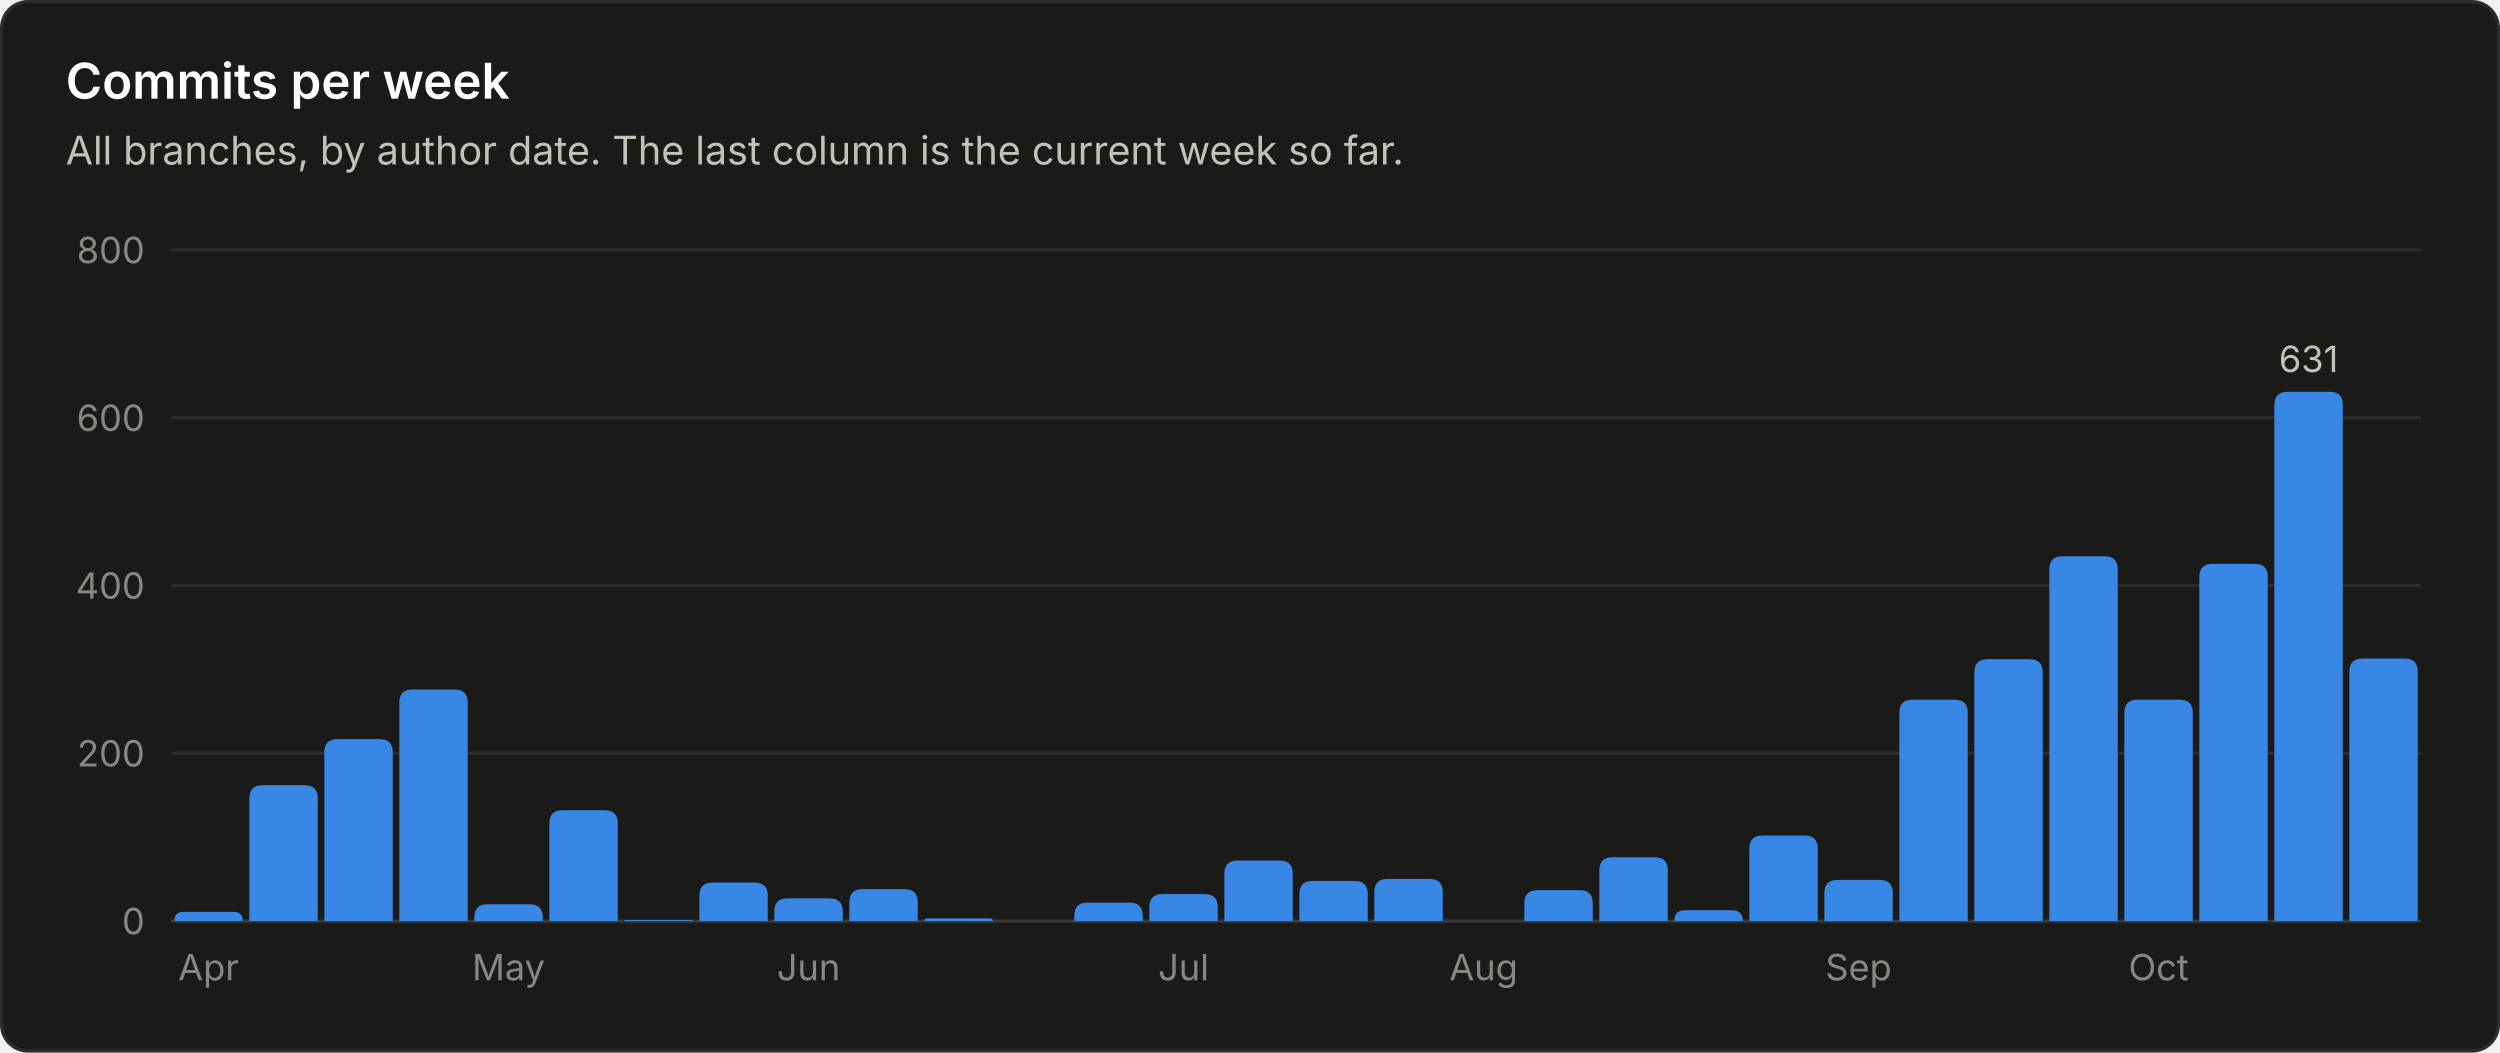
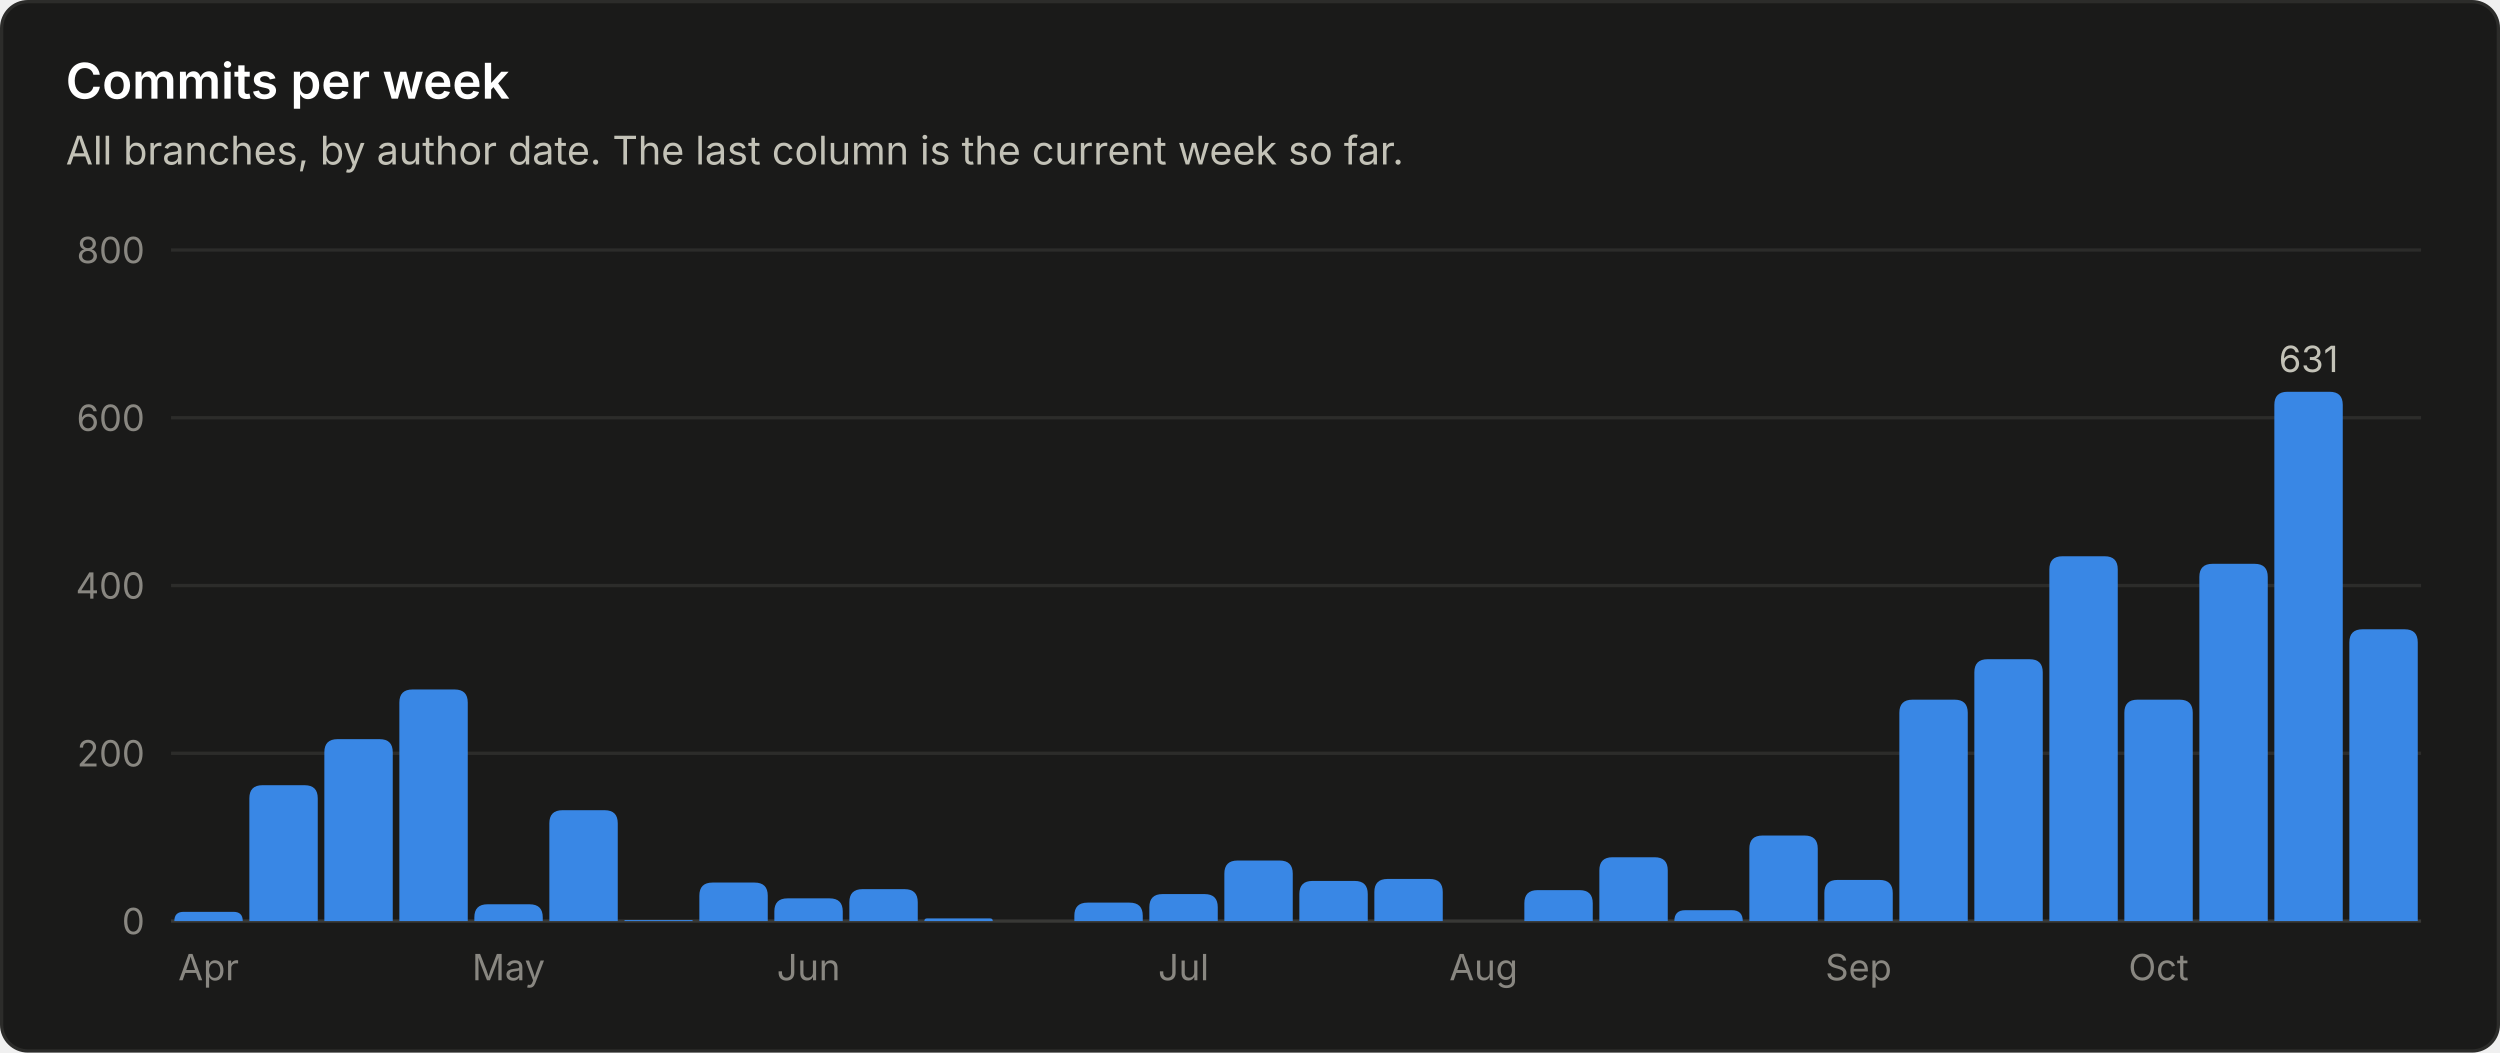
<svg xmlns="http://www.w3.org/2000/svg" viewBox="0 0 760 320" width="760" height="320" role="img" font-family="system-ui, -apple-system, 'Segoe UI', sans-serif">
  <rect x="0.5" y="0.5" width="759" height="319" rx="8" fill="#1a1a19" stroke="#2c2c2a" />
  <text x="20.0" y="30.0" fill="#ffffff" font-size="15" font-weight="600" text-anchor="start">Commits per week</text>
  <text x="20.0" y="50.0" fill="#c3c2b7" font-size="12" font-weight="400" text-anchor="start">All branches, by author date. The last column is the current week so far.</text>
  <line x1="52" y1="280.0" x2="736" y2="280.0" stroke="#383835" stroke-width="1" />
  <text x="44.0" y="284.0" fill="#898781" font-size="11" font-weight="400" text-anchor="end">0</text>
  <line x1="52" y1="229.0" x2="736" y2="229.0" stroke="#2c2c2a" stroke-width="1" />
  <text x="44.0" y="233.0" fill="#898781" font-size="11" font-weight="400" text-anchor="end">200</text>
  <line x1="52" y1="178.0" x2="736" y2="178.0" stroke="#2c2c2a" stroke-width="1" />
  <text x="44.0" y="182.0" fill="#898781" font-size="11" font-weight="400" text-anchor="end">400</text>
  <line x1="52" y1="127.0" x2="736" y2="127.0" stroke="#2c2c2a" stroke-width="1" />
  <text x="44.0" y="131.0" fill="#898781" font-size="11" font-weight="400" text-anchor="end">600</text>
  <line x1="52" y1="76.0" x2="736" y2="76.0" stroke="#2c2c2a" stroke-width="1" />
  <text x="44.0" y="80.0" fill="#898781" font-size="11" font-weight="400" text-anchor="end">800</text>
  <path d="M53.0 280.0 V280.0 Q53.0 277.2 55.8 277.2 H71.0 Q73.8 277.2 73.8 280.0 V280.0 Z" fill="#3987e5" />
  <text x="63.4" y="298.0" fill="#898781" font-size="11" font-weight="400" text-anchor="middle">Apr</text>
  <path d="M75.8 280.0 V242.7 Q75.8 238.7 79.8 238.7 H92.6 Q96.6 238.7 96.6 242.7 V280.0 Z" fill="#3987e5" />
  <path d="M98.6 280.0 V228.7 Q98.6 224.7 102.6 224.7 H115.4 Q119.4 224.7 119.4 228.7 V280.0 Z" fill="#3987e5" />
  <path d="M121.4 280.0 V213.6 Q121.4 209.6 125.4 209.6 H138.2 Q142.2 209.6 142.2 213.6 V280.0 Z" fill="#3987e5" />
  <path d="M144.2 280.0 V278.9 Q144.2 274.9 148.2 274.9 H161.0 Q165.0 274.9 165.0 278.9 V280.0 Z" fill="#3987e5" />
  <text x="154.6" y="298.0" fill="#898781" font-size="11" font-weight="400" text-anchor="middle">May</text>
  <path d="M167.0 280.0 V250.3 Q167.0 246.3 171.0 246.3 H183.8 Q187.8 246.3 187.8 250.3 V280.0 Z" fill="#3987e5" />
  <path d="M189.8 280.0 V280.0 Q189.8 279.7 190.1 279.7 H210.3 Q210.6 279.7 210.6 280.0 V280.0 Z" fill="#3987e5" />
  <path d="M212.6 280.0 V272.3 Q212.6 268.3 216.6 268.3 H229.4 Q233.4 268.3 233.4 272.3 V280.0 Z" fill="#3987e5" />
  <path d="M235.4 280.0 V277.1 Q235.4 273.1 239.4 273.1 H252.2 Q256.2 273.1 256.2 277.1 V280.0 Z" fill="#3987e5" />
  <text x="245.8" y="298.0" fill="#898781" font-size="11" font-weight="400" text-anchor="middle">Jun</text>
  <path d="M258.2 280.0 V274.3 Q258.2 270.3 262.2 270.3 H275.0 Q279.0 270.3 279.0 274.3 V280.0 Z" fill="#3987e5" />
  <path d="M281.0 280.0 V280.0 Q281.0 279.2 281.8 279.2 H301.0 Q301.8 279.2 301.8 280.0 V280.0 Z" fill="#3987e5" />
  <path d="M326.6 280.0 V278.4 Q326.6 274.4 330.6 274.4 H343.4 Q347.4 274.4 347.4 278.4 V280.0 Z" fill="#3987e5" />
  <path d="M349.4 280.0 V275.8 Q349.4 271.8 353.4 271.8 H366.2 Q370.2 271.8 370.2 275.8 V280.0 Z" fill="#3987e5" />
  <text x="359.8" y="298.0" fill="#898781" font-size="11" font-weight="400" text-anchor="middle">Jul</text>
  <path d="M372.2 280.0 V265.6 Q372.2 261.6 376.2 261.6 H389.0 Q393.0 261.6 393.0 265.6 V280.0 Z" fill="#3987e5" />
  <path d="M395.0 280.0 V271.8 Q395.0 267.8 399.0 267.8 H411.8 Q415.8 267.8 415.8 271.8 V280.0 Z" fill="#3987e5" />
  <path d="M417.8 280.0 V271.2 Q417.8 267.2 421.8 267.2 H434.6 Q438.6 267.2 438.6 271.2 V280.0 Z" fill="#3987e5" />
  <text x="451.0" y="298.0" fill="#898781" font-size="11" font-weight="400" text-anchor="middle">Aug</text>
  <path d="M463.4 280.0 V274.6 Q463.4 270.6 467.4 270.6 H480.2 Q484.2 270.6 484.2 274.6 V280.0 Z" fill="#3987e5" />
  <path d="M486.2 280.0 V264.6 Q486.2 260.6 490.2 260.6 H503.0 Q507.0 260.6 507.0 264.6 V280.0 Z" fill="#3987e5" />
  <path d="M509.0 280.0 V280.0 Q509.0 276.7 512.3 276.7 H526.5 Q529.8 276.7 529.8 280.0 V280.0 Z" fill="#3987e5" />
  <path d="M531.8 280.0 V258.0 Q531.8 254.0 535.8 254.0 H548.6 Q552.6 254.0 552.6 258.0 V280.0 Z" fill="#3987e5" />
  <path d="M554.6 280.0 V271.5 Q554.6 267.5 558.6 267.5 H571.4 Q575.4 267.5 575.4 271.5 V280.0 Z" fill="#3987e5" />
  <text x="565.0" y="298.0" fill="#898781" font-size="11" font-weight="400" text-anchor="middle">Sep</text>
  <path d="M577.4 280.0 V216.7 Q577.4 212.7 581.4 212.7 H594.2 Q598.2 212.7 598.2 216.7 V280.0 Z" fill="#3987e5" />
  <path d="M600.2 280.0 V204.4 Q600.2 200.4 604.2 200.4 H617.0 Q621.0 200.4 621.0 204.4 V280.0 Z" fill="#3987e5" />
  <path d="M623.0 280.0 V173.1 Q623.0 169.1 627.0 169.1 H639.8 Q643.8 169.1 643.8 173.1 V280.0 Z" fill="#3987e5" />
  <path d="M645.8 280.0 V216.7 Q645.8 212.7 649.8 212.7 H662.6 Q666.6 212.7 666.6 216.7 V280.0 Z" fill="#3987e5" />
  <text x="656.2" y="298.0" fill="#898781" font-size="11" font-weight="400" text-anchor="middle">Oct</text>
  <path d="M668.6 280.0 V175.4 Q668.6 171.4 672.6 171.4 H685.4 Q689.4 171.4 689.4 175.4 V280.0 Z" fill="#3987e5" />
  <path d="M691.4 280.0 V123.1 Q691.4 119.1 695.4 119.1 H708.2 Q712.2 119.1 712.2 123.1 V280.0 Z" fill="#3987e5" />
  <text x="701.8" y="113.1" fill="#c3c2b7" font-size="11" font-weight="400" text-anchor="middle">631</text>
-   <path d="M714.2 280.0 V204.2 Q714.2 200.2 718.2 200.2 H731.0 Q735.0 200.2 735.0 204.2 V280.0 Z" fill="#3987e5" />
+   <path d="M714.2 280.0 V195.3 Q714.2 191.3 718.2 191.3 H731.0 Q735.0 191.3 735.0 195.3 V280.0 Z" fill="#3987e5" />
</svg>
